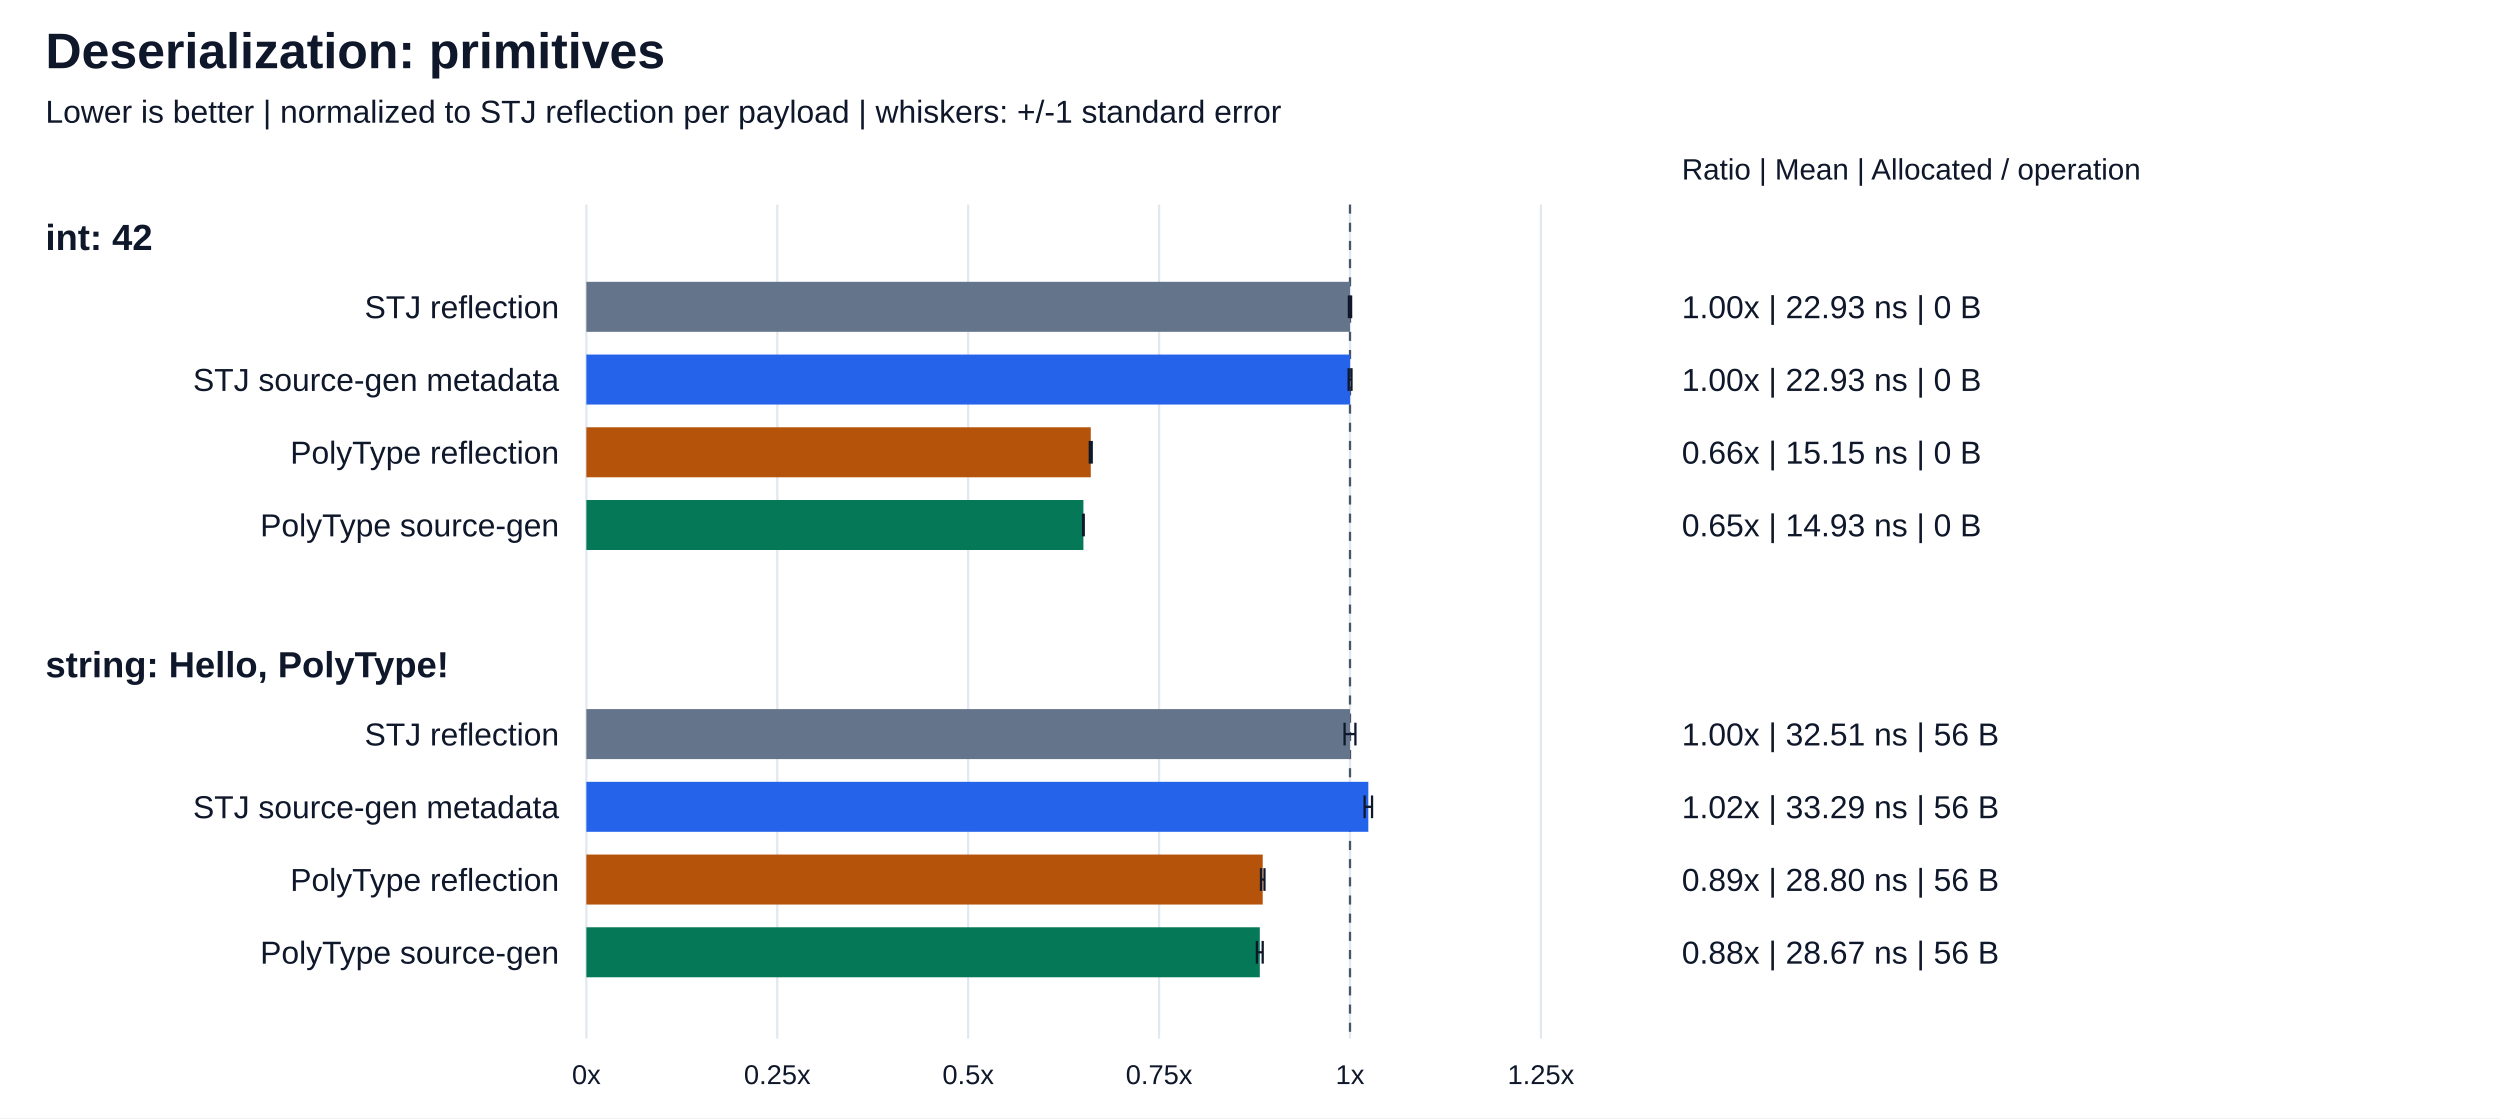
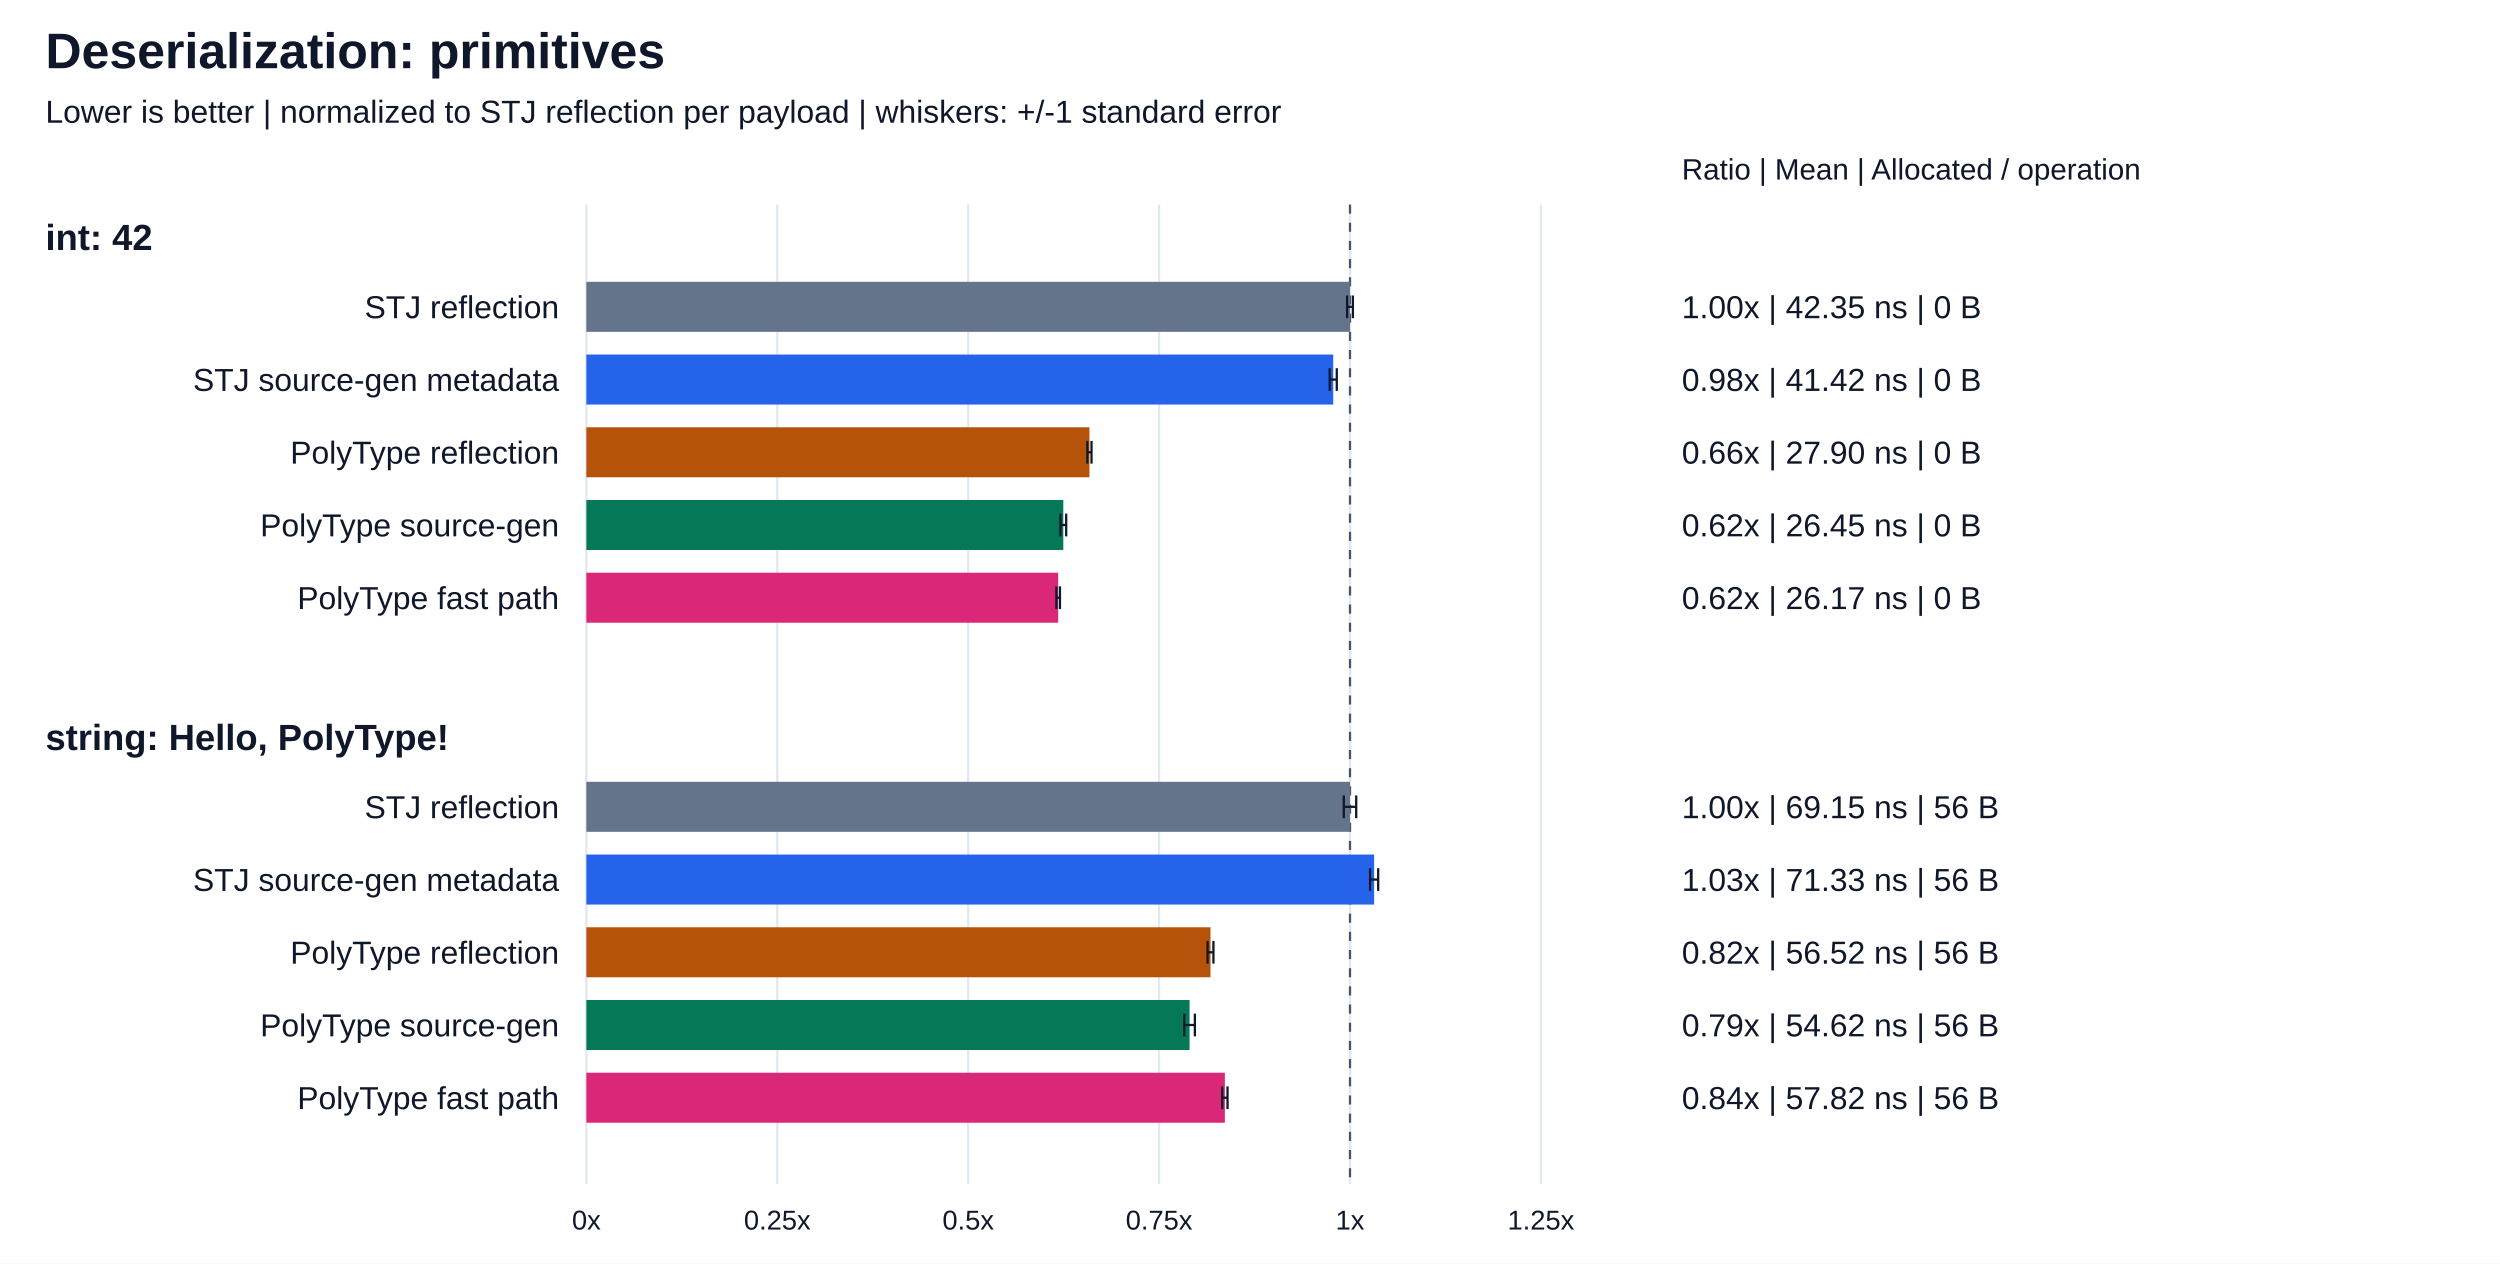
- <svg xmlns="http://www.w3.org/2000/svg" width="1100" height="492" viewBox="0 0 1100 492" role="img" aria-labelledby="title desc">
+ <svg xmlns="http://www.w3.org/2000/svg" width="1100" height="556" viewBox="0 0 1100 556" role="img" aria-labelledby="title desc">
  <rect width="100%" height="100%" fill="#ffffff" />
  <g font-family="Arial, sans-serif" font-size="14" fill="#0f172a">
    <text x="20" y="30" font-size="22" font-weight="bold">Deserialization: primitives</text>
    <text x="20" y="54">Lower is better | normalized to STJ reflection per payload | whiskers: +/-1 standard error</text>
    <text x="740" y="79" font-size="13">Ratio | Mean | Allocated / operation</text>
-     <line x1="258.00" y1="90" x2="258.00" y2="457" stroke="#e2e8f0" />
-     <text x="258.00" y="477" text-anchor="middle" font-size="12">0x</text>
-     <line x1="342.00" y1="90" x2="342.00" y2="457" stroke="#e2e8f0" />
-     <text x="342.00" y="477" text-anchor="middle" font-size="12">0.25x</text>
-     <line x1="426.00" y1="90" x2="426.00" y2="457" stroke="#e2e8f0" />
-     <text x="426.00" y="477" text-anchor="middle" font-size="12">0.5x</text>
-     <line x1="510.00" y1="90" x2="510.00" y2="457" stroke="#e2e8f0" />
-     <text x="510.00" y="477" text-anchor="middle" font-size="12">0.75x</text>
-     <line x1="594.00" y1="90" x2="594.00" y2="457" stroke="#e2e8f0" />
-     <text x="594.00" y="477" text-anchor="middle" font-size="12">1x</text>
-     <line x1="678.00" y1="90" x2="678.00" y2="457" stroke="#e2e8f0" />
-     <text x="678.00" y="477" text-anchor="middle" font-size="12">1.25x</text>
-     <line x1="594.00" y1="90" x2="594.00" y2="457" stroke="#475569" stroke-dasharray="4 4" />
+     <line x1="258.00" y1="90" x2="258.00" y2="521" stroke="#e2e8f0" />
+     <text x="258.00" y="541" text-anchor="middle" font-size="12">0x</text>
+     <line x1="342.00" y1="90" x2="342.00" y2="521" stroke="#e2e8f0" />
+     <text x="342.00" y="541" text-anchor="middle" font-size="12">0.25x</text>
+     <line x1="426.00" y1="90" x2="426.00" y2="521" stroke="#e2e8f0" />
+     <text x="426.00" y="541" text-anchor="middle" font-size="12">0.5x</text>
+     <line x1="510.00" y1="90" x2="510.00" y2="521" stroke="#e2e8f0" />
+     <text x="510.00" y="541" text-anchor="middle" font-size="12">0.75x</text>
+     <line x1="594.00" y1="90" x2="594.00" y2="521" stroke="#e2e8f0" />
+     <text x="594.00" y="541" text-anchor="middle" font-size="12">1x</text>
+     <line x1="678.00" y1="90" x2="678.00" y2="521" stroke="#e2e8f0" />
+     <text x="678.00" y="541" text-anchor="middle" font-size="12">1.25x</text>
+     <line x1="594.00" y1="90" x2="594.00" y2="521" stroke="#475569" stroke-dasharray="4 4" />
    <text x="20" y="110" font-weight="bold" font-size="16">int: 42</text>
    <text x="246" y="140" text-anchor="end">STJ reflection</text>
    <rect x="258" y="124" width="336.00" height="22" fill="#64748b" />
-     <path d="M 593.51 135 H 594.49 M 593.51 130 V 140 M 594.49 130 V 140" stroke="#0f172a" fill="none" />
-     <text x="740" y="140">1.00x | 22.93 ns | 0 B</text>
+     <path d="M 592.73 135 H 595.27 M 592.73 130 V 140 M 595.27 130 V 140" stroke="#0f172a" fill="none" />
+     <text x="740" y="140">1.00x | 42.35 ns | 0 B</text>
    <text x="246" y="172" text-anchor="end">STJ source-gen metadata</text>
-     <rect x="258" y="156" width="336.04" height="22" fill="#2563eb" />
-     <path d="M 593.42 167 H 594.66 M 593.42 162 V 172 M 594.66 162 V 172" stroke="#0f172a" fill="none" />
-     <text x="740" y="172">1.00x | 22.93 ns | 0 B</text>
+     <rect x="258" y="156" width="328.62" height="22" fill="#2563eb" />
+     <path d="M 585.06 167 H 588.18 M 585.06 162 V 172 M 588.18 162 V 172" stroke="#0f172a" fill="none" />
+     <text x="740" y="172">0.98x | 41.42 ns | 0 B</text>
    <text x="246" y="204" text-anchor="end">PolyType reflection</text>
-     <rect x="258" y="188" width="221.94" height="22" fill="#b45309" />
-     <path d="M 479.51 199 H 480.36 M 479.51 194 V 204 M 480.36 194 V 204" stroke="#0f172a" fill="none" />
-     <text x="740" y="204">0.66x | 15.15 ns | 0 B</text>
+     <rect x="258" y="188" width="221.36" height="22" fill="#b45309" />
+     <path d="M 478.44 199 H 480.27 M 478.44 194 V 204 M 480.27 194 V 204" stroke="#0f172a" fill="none" />
+     <text x="740" y="204">0.66x | 27.90 ns | 0 B</text>
    <text x="246" y="236" text-anchor="end">PolyType source-gen</text>
-     <rect x="258" y="220" width="218.70" height="22" fill="#047857" />
-     <path d="M 476.55 231 H 476.85 M 476.55 226 V 236 M 476.85 226 V 236" stroke="#0f172a" fill="none" />
-     <text x="740" y="236">0.65x | 14.93 ns | 0 B</text>
-     <text x="20" y="298" font-weight="bold" font-size="16">string: Hello, PolyType!</text>
-     <text x="246" y="328" text-anchor="end">STJ reflection</text>
-     <rect x="258" y="312" width="336.00" height="22" fill="#64748b" />
-     <path d="M 591.62 323 H 596.38 M 591.62 318 V 328 M 596.38 318 V 328" stroke="#0f172a" fill="none" />
-     <text x="740" y="328">1.00x | 32.51 ns | 56 B</text>
-     <text x="246" y="360" text-anchor="end">STJ source-gen metadata</text>
-     <rect x="258" y="344" width="344.06" height="22" fill="#2563eb" />
-     <path d="M 600.43 355 H 603.70 M 600.43 350 V 360 M 603.70 350 V 360" stroke="#0f172a" fill="none" />
-     <text x="740" y="360">1.02x | 33.29 ns | 56 B</text>
-     <text x="246" y="392" text-anchor="end">PolyType reflection</text>
-     <rect x="258" y="376" width="297.60" height="22" fill="#b45309" />
-     <path d="M 554.84 387 H 556.37 M 554.84 382 V 392 M 556.37 382 V 392" stroke="#0f172a" fill="none" />
-     <text x="740" y="392">0.89x | 28.80 ns | 56 B</text>
-     <text x="246" y="424" text-anchor="end">PolyType source-gen</text>
-     <rect x="258" y="408" width="296.31" height="22" fill="#047857" />
-     <path d="M 553.03 419 H 555.59 M 553.03 414 V 424 M 555.59 414 V 424" stroke="#0f172a" fill="none" />
-     <text x="740" y="424">0.88x | 28.67 ns | 56 B</text>
+     <rect x="258" y="220" width="209.86" height="22" fill="#047857" />
+     <path d="M 466.61 231 H 469.12 M 466.61 226 V 236 M 469.12 226 V 236" stroke="#0f172a" fill="none" />
+     <text x="740" y="236">0.62x | 26.45 ns | 0 B</text>
+     <text x="246" y="268" text-anchor="end">PolyType fast path</text>
+     <rect x="258" y="252" width="207.60" height="22" fill="#db2777" />
+     <path d="M 464.81 263 H 466.38 M 464.81 258 V 268 M 466.38 258 V 268" stroke="#0f172a" fill="none" />
+     <text x="740" y="268">0.62x | 26.17 ns | 0 B</text>
+     <text x="20" y="330" font-weight="bold" font-size="16">string: Hello, PolyType!</text>
+     <text x="246" y="360" text-anchor="end">STJ reflection</text>
+     <rect x="258" y="344" width="336.00" height="22" fill="#64748b" />
+     <path d="M 591.27 355 H 596.73 M 591.27 350 V 360 M 596.73 350 V 360" stroke="#0f172a" fill="none" />
+     <text x="740" y="360">1.00x | 69.15 ns | 56 B</text>
+     <text x="246" y="392" text-anchor="end">STJ source-gen metadata</text>
+     <rect x="258" y="376" width="346.62" height="22" fill="#2563eb" />
+     <path d="M 602.84 387 H 606.40 M 602.84 382 V 392 M 606.40 382 V 392" stroke="#0f172a" fill="none" />
+     <text x="740" y="392">1.03x | 71.33 ns | 56 B</text>
+     <text x="246" y="424" text-anchor="end">PolyType reflection</text>
+     <rect x="258" y="408" width="274.62" height="22" fill="#b45309" />
+     <path d="M 531.33 419 H 533.91 M 531.33 414 V 424 M 533.91 414 V 424" stroke="#0f172a" fill="none" />
+     <text x="740" y="424">0.82x | 56.52 ns | 56 B</text>
+     <text x="246" y="456" text-anchor="end">PolyType source-gen</text>
+     <rect x="258" y="440" width="265.41" height="22" fill="#047857" />
+     <path d="M 521.08 451 H 525.74 M 521.08 446 V 456 M 525.74 446 V 456" stroke="#0f172a" fill="none" />
+     <text x="740" y="456">0.79x | 54.62 ns | 56 B</text>
+     <text x="246" y="488" text-anchor="end">PolyType fast path</text>
+     <rect x="258" y="472" width="280.94" height="22" fill="#db2777" />
+     <path d="M 537.77 483 H 540.11 M 537.77 478 V 488 M 540.11 478 V 488" stroke="#0f172a" fill="none" />
+     <text x="740" y="488">0.84x | 57.82 ns | 56 B</text>
  </g>
</svg>
